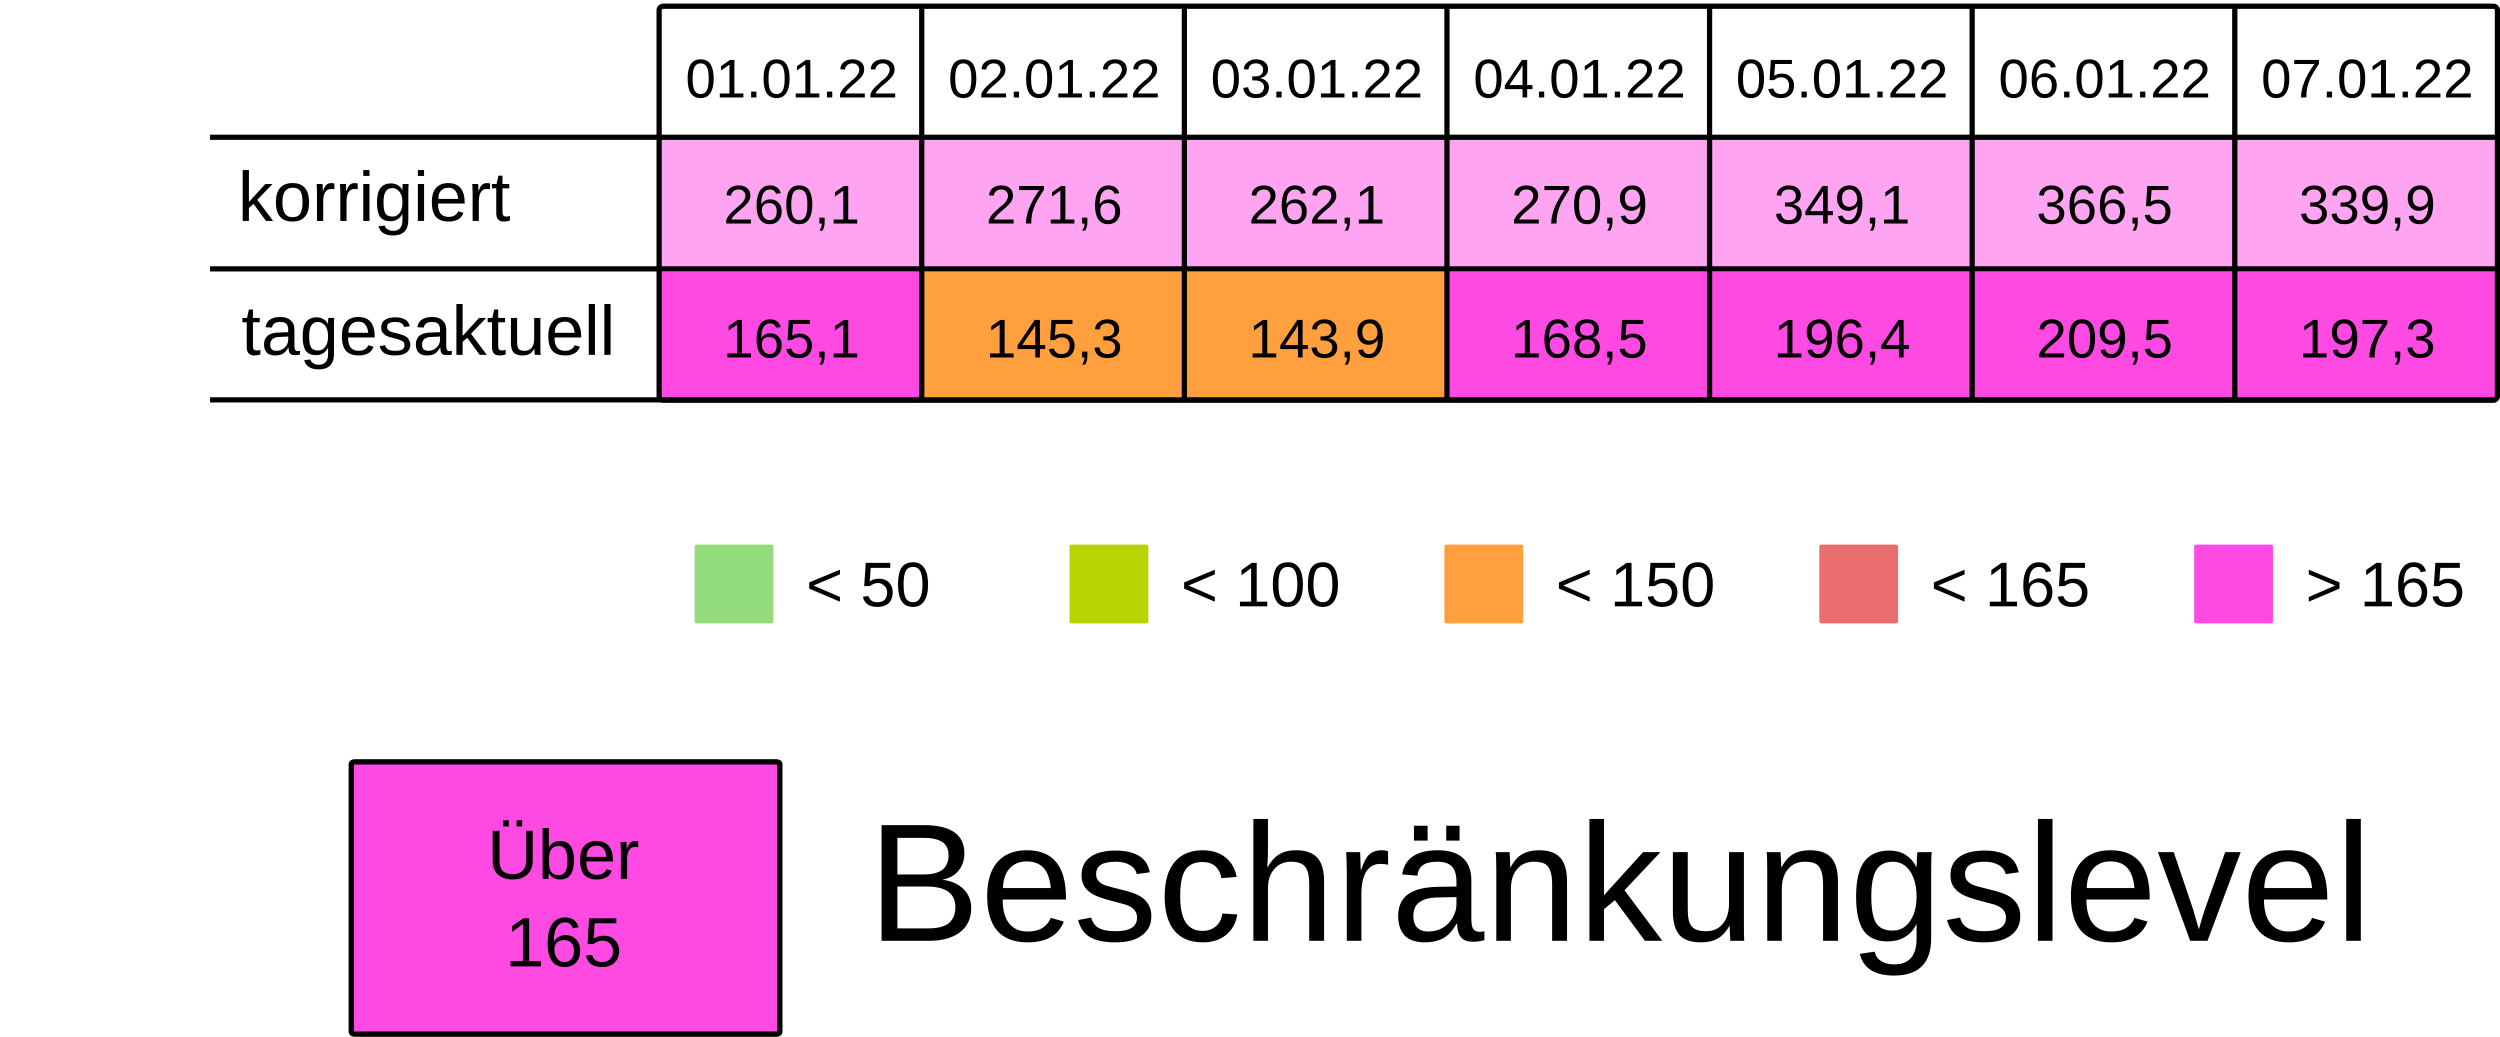
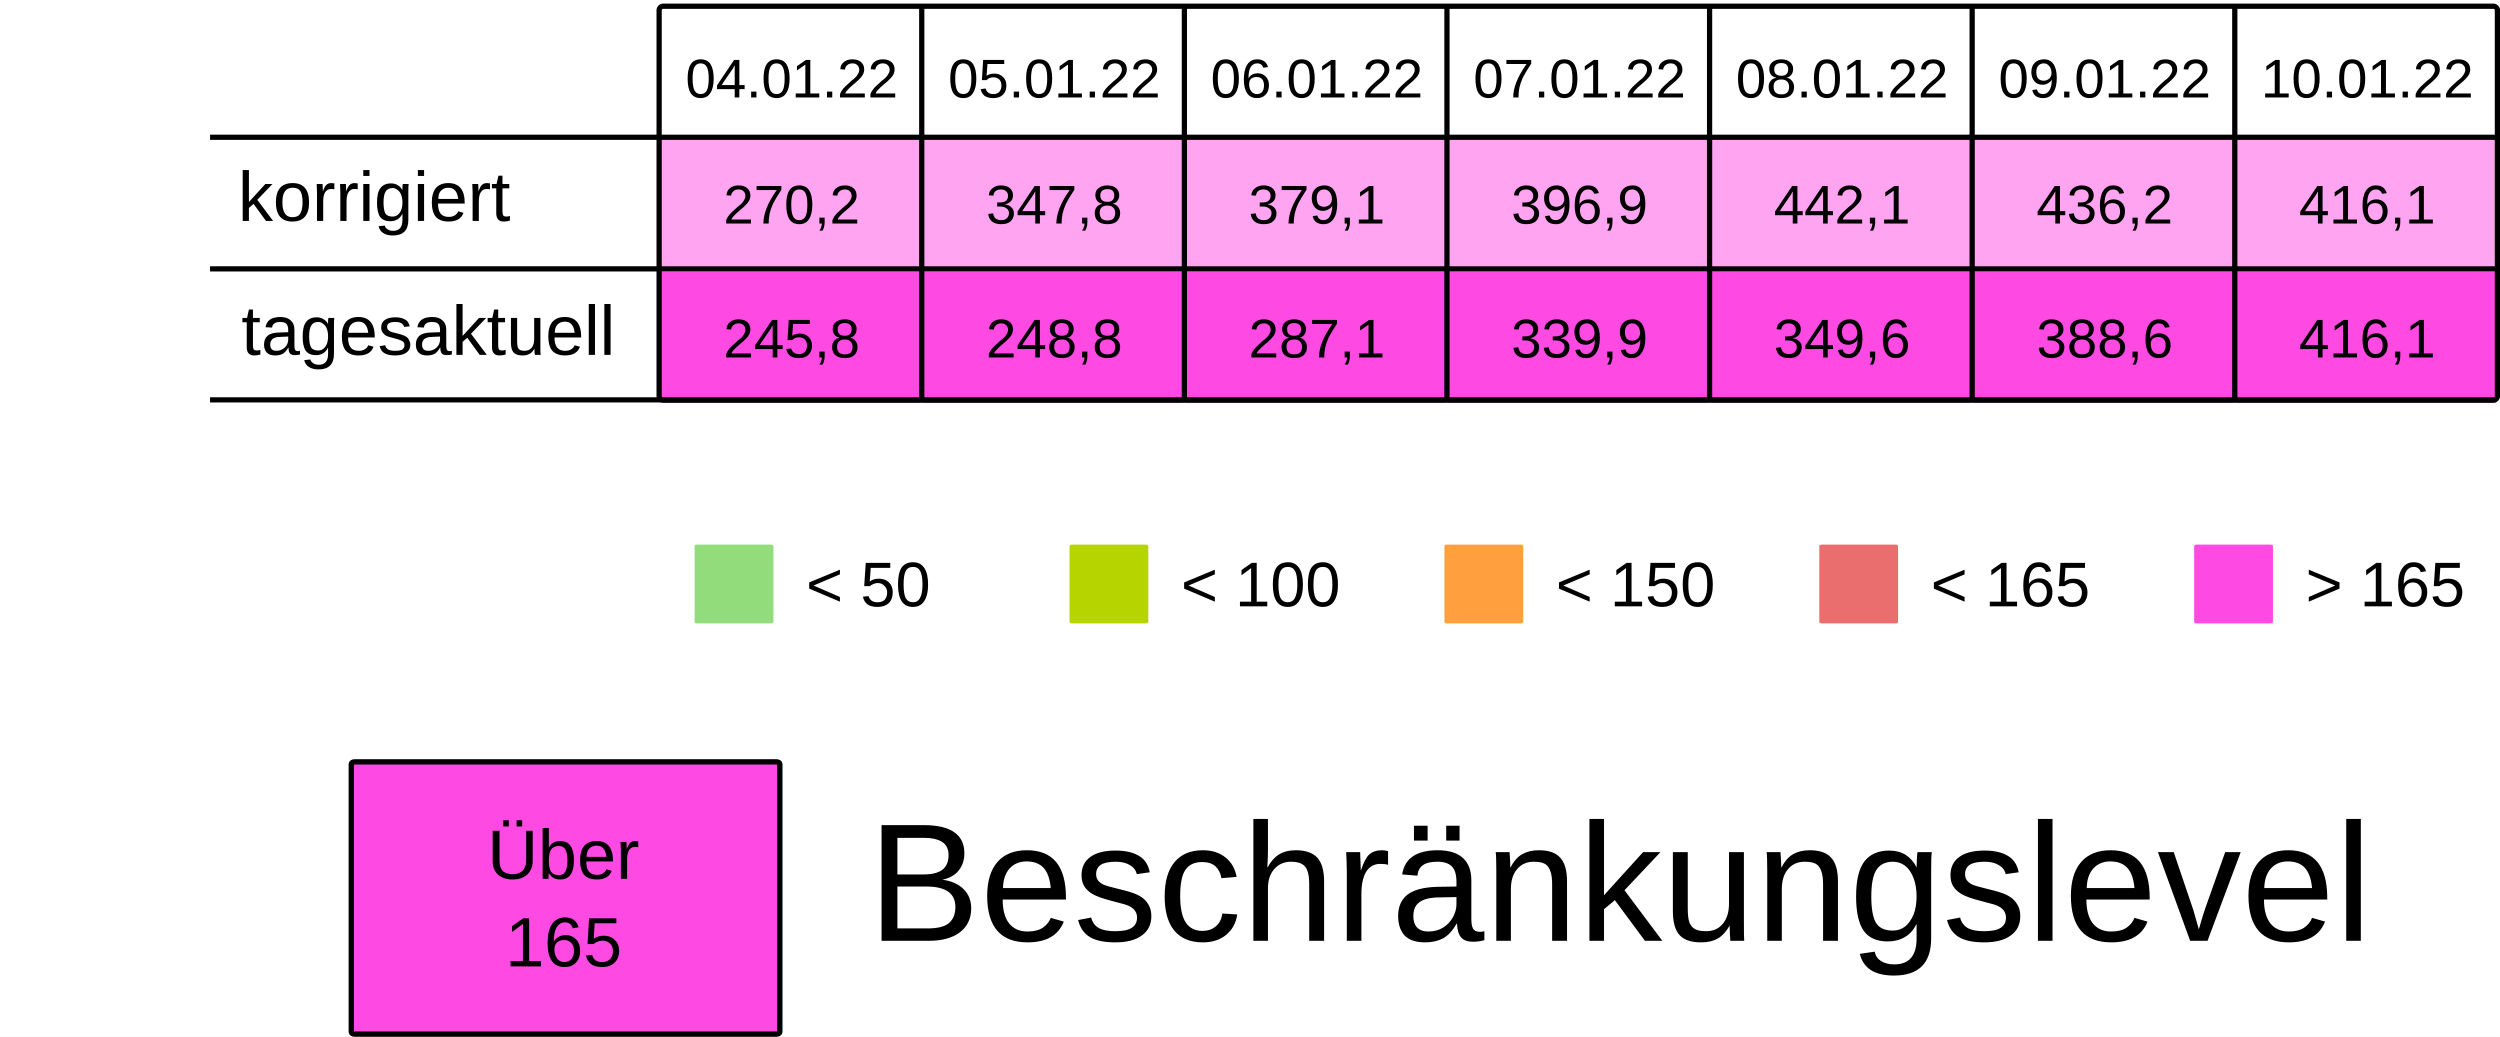
<svg xmlns="http://www.w3.org/2000/svg" viewBox="0 0 125.94 52.229" height="197.399" width="475.994">
  <rect width="100%" height="100%" x="-.001" fill="#fff" />
  <g transform="translate(-13.231 -25.355)">
    <rect ry=".106" rx=".169" y="32.284" x="46.434" height="6.615" width="13.229" fill="#FF49E37F" />
    <rect ry=".106" rx=".169" y="32.284" x="59.664" height="6.615" width="13.229" fill="#FF49E37F" />
    <rect ry=".106" rx=".169" y="32.284" x="72.893" height="6.615" width="13.229" fill="#FF49E37F" />
    <rect ry=".106" rx=".169" y="32.284" x="86.122" height="6.615" width="13.229" fill="#FF49E37F" />
    <rect ry=".106" rx=".169" y="32.284" x="99.351" height="6.615" width="13.229" fill="#FF49E37F" />
    <rect ry=".106" rx=".169" y="32.284" x="112.58" height="6.615" width="13.229" fill="#FF49E37F" />
    <rect ry=".106" rx=".169" y="32.284" x="125.809" height="6.615" width="13.229" fill="#FF49E37F" />
    <text y="30.266" x="53.113" style="line-height:125%;-inkscape-font-specification:Arial;text-align:center" font-weight="400" font-size="2.749" letter-spacing="0" word-spacing="0" font-family="Arial" text-anchor="middle" stroke-width=".064">
-       <tspan style="text-align:center" y="30.266" x="53.113">01.01.22</tspan>
+       <tspan style="text-align:center" y="30.266" x="53.113">04.01.22</tspan>
    </text>
    <text y="30.266" x="66.342" style="line-height:125%;-inkscape-font-specification:Arial;text-align:center" font-weight="400" font-size="2.749" letter-spacing="0" word-spacing="0" font-family="Arial" text-anchor="middle" stroke-width=".064">
-       <tspan style="text-align:center" y="30.266" x="66.342">02.01.22</tspan>
+       <tspan style="text-align:center" y="30.266" x="66.342">05.01.22</tspan>
    </text>
    <text y="30.266" x="79.571" style="line-height:125%;-inkscape-font-specification:Arial;text-align:center" font-weight="400" font-size="2.749" letter-spacing="0" word-spacing="0" font-family="Arial" text-anchor="middle" stroke-width=".064">
-       <tspan style="text-align:center" y="30.266" x="79.571">03.01.22</tspan>
+       <tspan style="text-align:center" y="30.266" x="79.571">06.01.22</tspan>
    </text>
    <text y="30.266" x="92.8" style="line-height:125%;-inkscape-font-specification:Arial;text-align:center" font-weight="400" font-size="2.749" letter-spacing="0" word-spacing="0" font-family="Arial" text-anchor="middle" stroke-width=".064">
-       <tspan style="text-align:center" y="30.266" x="92.8">04.01.22</tspan>
+       <tspan style="text-align:center" y="30.266" x="92.8">07.01.22</tspan>
    </text>
    <text y="30.266" x="106.029" style="line-height:125%;-inkscape-font-specification:Arial;text-align:center" font-weight="400" font-size="2.749" letter-spacing="0" word-spacing="0" font-family="Arial" text-anchor="middle" stroke-width=".064">
-       <tspan style="text-align:center" y="30.266" x="106.029">05.01.22</tspan>
+       <tspan style="text-align:center" y="30.266" x="106.029">08.01.22</tspan>
    </text>
    <text y="30.266" x="119.258" style="line-height:125%;-inkscape-font-specification:Arial;text-align:center" font-weight="400" font-size="2.749" letter-spacing="0" word-spacing="0" font-family="Arial" text-anchor="middle" stroke-width=".064">
-       <tspan style="text-align:center" y="30.266" x="119.258">06.01.22</tspan>
+       <tspan style="text-align:center" y="30.266" x="119.258">09.01.22</tspan>
    </text>
    <text y="30.266" x="132.488" style="line-height:125%;-inkscape-font-specification:Arial;text-align:center" font-weight="400" font-size="2.749" letter-spacing="0" word-spacing="0" font-family="Arial" text-anchor="middle" stroke-width=".064">
-       <tspan style="text-align:center" y="30.266" x="132.488">07.01.22</tspan>
+       <tspan style="text-align:center" y="30.266" x="132.488">10.01.22</tspan>
    </text>
    <text y="36.616" x="53.113" style="line-height:125%;-inkscape-font-specification:Arial;text-align:center" font-weight="400" font-size="2.749" letter-spacing="0" word-spacing="0" font-family="Arial" text-anchor="middle" stroke-width=".064">
-       <tspan style="text-align:center" y="36.616" x="53.113">260,1</tspan>
+       <tspan style="text-align:center" y="36.616" x="53.113">270,2</tspan>
    </text>
    <text y="36.616" x="66.342" style="line-height:125%;-inkscape-font-specification:Arial;text-align:center" font-weight="400" font-size="2.749" letter-spacing="0" word-spacing="0" font-family="Arial" text-anchor="middle" stroke-width=".064">
-       <tspan style="text-align:center" y="36.616" x="66.342">271,6</tspan>
+       <tspan style="text-align:center" y="36.616" x="66.342">347,8</tspan>
    </text>
    <text y="36.616" x="79.571" style="line-height:125%;-inkscape-font-specification:Arial;text-align:center" font-weight="400" font-size="2.749" letter-spacing="0" word-spacing="0" font-family="Arial" text-anchor="middle" stroke-width=".064">
-       <tspan style="text-align:center" y="36.616" x="79.571">262,1</tspan>
+       <tspan style="text-align:center" y="36.616" x="79.571">379,1</tspan>
    </text>
    <text y="36.616" x="92.8" style="line-height:125%;-inkscape-font-specification:Arial;text-align:center" font-weight="400" font-size="2.749" letter-spacing="0" word-spacing="0" font-family="Arial" text-anchor="middle" stroke-width=".064">
-       <tspan style="text-align:center" y="36.616" x="92.8">270,9</tspan>
+       <tspan style="text-align:center" y="36.616" x="92.8">396,9</tspan>
    </text>
    <text y="36.616" x="106.029" style="line-height:125%;-inkscape-font-specification:Arial;text-align:center" font-weight="400" font-size="2.749" letter-spacing="0" word-spacing="0" font-family="Arial" text-anchor="middle" stroke-width=".064">
-       <tspan style="text-align:center" y="36.616" x="106.029">349,1</tspan>
+       <tspan style="text-align:center" y="36.616" x="106.029">442,1</tspan>
    </text>
    <text y="36.616" x="119.258" style="line-height:125%;-inkscape-font-specification:Arial;text-align:center" font-weight="400" font-size="2.749" letter-spacing="0" word-spacing="0" font-family="Arial" text-anchor="middle" stroke-width=".064">
-       <tspan style="text-align:center" y="36.616" x="119.258">366,5</tspan>
+       <tspan style="text-align:center" y="36.616" x="119.258">436,2</tspan>
    </text>
    <text y="36.616" x="132.488" style="line-height:125%;-inkscape-font-specification:Arial;text-align:center" font-weight="400" font-size="2.749" letter-spacing="0" word-spacing="0" font-family="Arial" text-anchor="middle" stroke-width=".064">
-       <tspan style="text-align:center" y="36.616" x="132.488">339,9</tspan>
+       <tspan style="text-align:center" y="36.616" x="132.488">416,1</tspan>
    </text>
    <rect ry=".071" rx=".12" y="52.79" x="48.224" height="3.969" width="3.969" fill="#92dc7c" />
    <text y="55.896" x="53.84" style="line-height:125%;-inkscape-font-specification:Arial" font-weight="400" font-size="3.175" letter-spacing="0" word-spacing="0" font-family="Arial" stroke-width=".265">
      <tspan y="55.896" x="53.84">&lt; 50</tspan>
    </text>
    <rect ry=".071" rx=".12" y="52.79" x="67.11" height="3.969" width="3.969" fill="#B5D400" />
    <text y="55.896" x="72.726" style="line-height:125%;-inkscape-font-specification:Arial" font-weight="400" font-size="3.175" letter-spacing="0" word-spacing="0" font-family="Arial" stroke-width=".265">
      <tspan y="55.896" x="72.726">&lt; 100</tspan>
    </text>
    <rect ry=".071" rx=".12" y="52.79" x="104.88" height="3.969" width="3.969" fill="#ea6e6e" />
    <text y="55.896" x="110.496" style="line-height:125%;-inkscape-font-specification:Arial" font-weight="400" font-size="3.175" letter-spacing="0" word-spacing="0" font-family="Arial" stroke-width=".265">
      <tspan y="55.896" x="110.496">&lt; 165</tspan>
    </text>
    <rect ry=".071" rx=".12" y="52.79" x="123.765" height="3.969" width="3.969" fill="#FF49E3" />
    <text y="55.896" x="129.381" style="line-height:125%;-inkscape-font-specification:Arial" font-weight="400" font-size="3.175" letter-spacing="0" word-spacing="0" font-family="Arial" stroke-width=".265">
      <tspan y="55.896" x="129.381">&gt; 165</tspan>
    </text>
    <rect ry=".071" rx=".12" y="52.79" x="85.995" height="3.969" width="3.969" fill="#ff9f3d" />
    <text y="55.896" x="91.61" style="line-height:125%;-inkscape-font-specification:Arial" font-weight="400" font-size="3.175" letter-spacing="0" word-spacing="0" font-family="Arial" stroke-width=".265">
      <tspan y="55.896" x="91.61">&lt; 150</tspan>
    </text>
    <rect ry=".106" rx=".169" y="39.031" x="46.435" height="6.615" width="13.229" fill="#FF49E3" />
-     <rect ry=".106" rx=".169" y="39.031" x="59.665" height="6.615" width="13.229" fill="#ff9f3d" />
-     <rect ry=".106" rx=".169" y="39.031" x="72.894" height="6.615" width="13.229" fill="#ff9f3d" />
+     <rect ry=".106" rx=".169" y="39.031" x="59.665" height="6.615" width="13.229" fill="#FF49E3" />
+     <rect ry=".106" rx=".169" y="39.031" x="72.894" height="6.615" width="13.229" fill="#FF49E3" />
    <rect ry=".106" rx=".169" y="39.031" x="86.123" height="6.615" width="13.229" fill="#FF49E3" />
    <rect ry=".106" rx=".169" y="39.031" x="99.352" height="6.615" width="13.229" fill="#FF49E3" />
    <rect ry=".106" rx=".169" y="39.031" x="112.581" height="6.615" width="13.229" fill="#FF49E3" />
    <rect ry=".106" rx=".169" y="39.031" x="125.81" height="6.615" width="13.229" fill="#FF49E3" />
    <text y="43.363" x="53.114" style="line-height:125%;-inkscape-font-specification:Arial;text-align:center" font-weight="400" font-size="2.749" letter-spacing="0" word-spacing="0" font-family="Arial" text-anchor="middle" stroke-width=".064">
-       <tspan style="text-align:center" y="43.363" x="53.114">165,1</tspan>
+       <tspan style="text-align:center" y="43.363" x="53.114">245,8</tspan>
    </text>
    <text y="43.363" x="66.343" style="line-height:125%;-inkscape-font-specification:Arial;text-align:center" font-weight="400" font-size="2.749" letter-spacing="0" word-spacing="0" font-family="Arial" text-anchor="middle" stroke-width=".064">
-       <tspan style="text-align:center" y="43.363" x="66.343">145,3</tspan>
+       <tspan style="text-align:center" y="43.363" x="66.343">248,8</tspan>
    </text>
    <text y="43.363" x="79.572" style="line-height:125%;-inkscape-font-specification:Arial;text-align:center" font-weight="400" font-size="2.749" letter-spacing="0" word-spacing="0" font-family="Arial" text-anchor="middle" stroke-width=".064">
-       <tspan style="text-align:center" y="43.363" x="79.572">143,9</tspan>
+       <tspan style="text-align:center" y="43.363" x="79.572">287,1</tspan>
    </text>
    <text y="43.363" x="92.801" style="line-height:125%;-inkscape-font-specification:Arial;text-align:center" font-weight="400" font-size="2.749" letter-spacing="0" word-spacing="0" font-family="Arial" text-anchor="middle" stroke-width=".064">
-       <tspan style="text-align:center" y="43.363" x="92.801">168,5</tspan>
+       <tspan style="text-align:center" y="43.363" x="92.801">339,9</tspan>
    </text>
    <text y="43.363" x="106.03" style="line-height:125%;-inkscape-font-specification:Arial;text-align:center" font-weight="400" font-size="2.749" letter-spacing="0" word-spacing="0" font-family="Arial" text-anchor="middle" stroke-width=".064">
-       <tspan style="text-align:center" y="43.363" x="106.03">196,4</tspan>
+       <tspan style="text-align:center" y="43.363" x="106.03">349,6</tspan>
    </text>
    <text y="43.363" x="119.259" style="line-height:125%;-inkscape-font-specification:Arial;text-align:center" font-weight="400" font-size="2.749" letter-spacing="0" word-spacing="0" font-family="Arial" text-anchor="middle" stroke-width=".064">
-       <tspan style="text-align:center" y="43.363" x="119.259">209,5</tspan>
+       <tspan style="text-align:center" y="43.363" x="119.259">388,6</tspan>
    </text>
    <text y="43.363" x="132.489" style="line-height:125%;-inkscape-font-specification:Arial;text-align:center" font-weight="400" font-size="2.749" letter-spacing="0" word-spacing="0" font-family="Arial" text-anchor="middle" stroke-width=".064">
-       <tspan style="text-align:center" y="43.363" x="132.489">197,3</tspan>
+       <tspan style="text-align:center" y="43.363" x="132.489">416,1</tspan>
    </text>
    <text style="line-height:125%;-inkscape-font-specification:Arial" x="25.224" y="36.483" font-weight="400" font-size="3.528" font-family="Arial" letter-spacing="0" word-spacing="0" stroke-width=".265">
      <tspan x="25.224" y="36.483">korrigiert</tspan>
    </text>
    <text style="line-height:125%;-inkscape-font-specification:Arial" x="25.396" y="43.23" font-weight="400" font-size="3.528" font-family="Arial" letter-spacing="0" word-spacing="0" stroke-width=".265">
      <tspan x="25.396" y="43.23">tagesaktuell</tspan>
    </text>
    <path d="M59.665 25.802v19.844zm13.23 0v19.844zm13.228 0v19.844zm13.23 0v19.844zm13.228 0v19.844zm13.23 0v19.844zM23.812 32.27h115.096zm0 6.629h115.096zm0 6.6h115.096zm22.823-19.83h92.206c.11 0 .2.09.2.2v19.445a.2.2 0 01-.2.2H46.635a.2.2 0 01-.2-.2V25.869c0-.11.089-.2.2-.2z" fill="none" stroke="#000" stroke-width=".264" />
    <rect ry=".108" rx=".169" y="63.735" x="30.927" height="13.715" width="21.588" fill="#FF49E3" stroke-miterlimit="0" stroke="#000" stroke-width=".269" />
    <text y="69.629" x="41.626" style="line-height:125%;-inkscape-font-specification:Arial;text-align:center" font-weight="400" font-size="3.528" letter-spacing="0" word-spacing="0" font-family="Arial" text-anchor="middle" stroke-width=".265">
      <tspan style="text-align:center" y="69.629" x="42.1">Über</tspan>
      <tspan style="text-align:center" y="74.038" x="41.626">165</tspan>
    </text>
    <text style="line-height:125%;-inkscape-font-specification:Arial" x="56.955" y="72.75" font-weight="400" font-size="8.467" font-family="Arial" letter-spacing="0" word-spacing="0" stroke-width=".265">
      <tspan x="56.955" y="72.75">Beschränkungslevel</tspan>
    </text>
  </g>
</svg>
